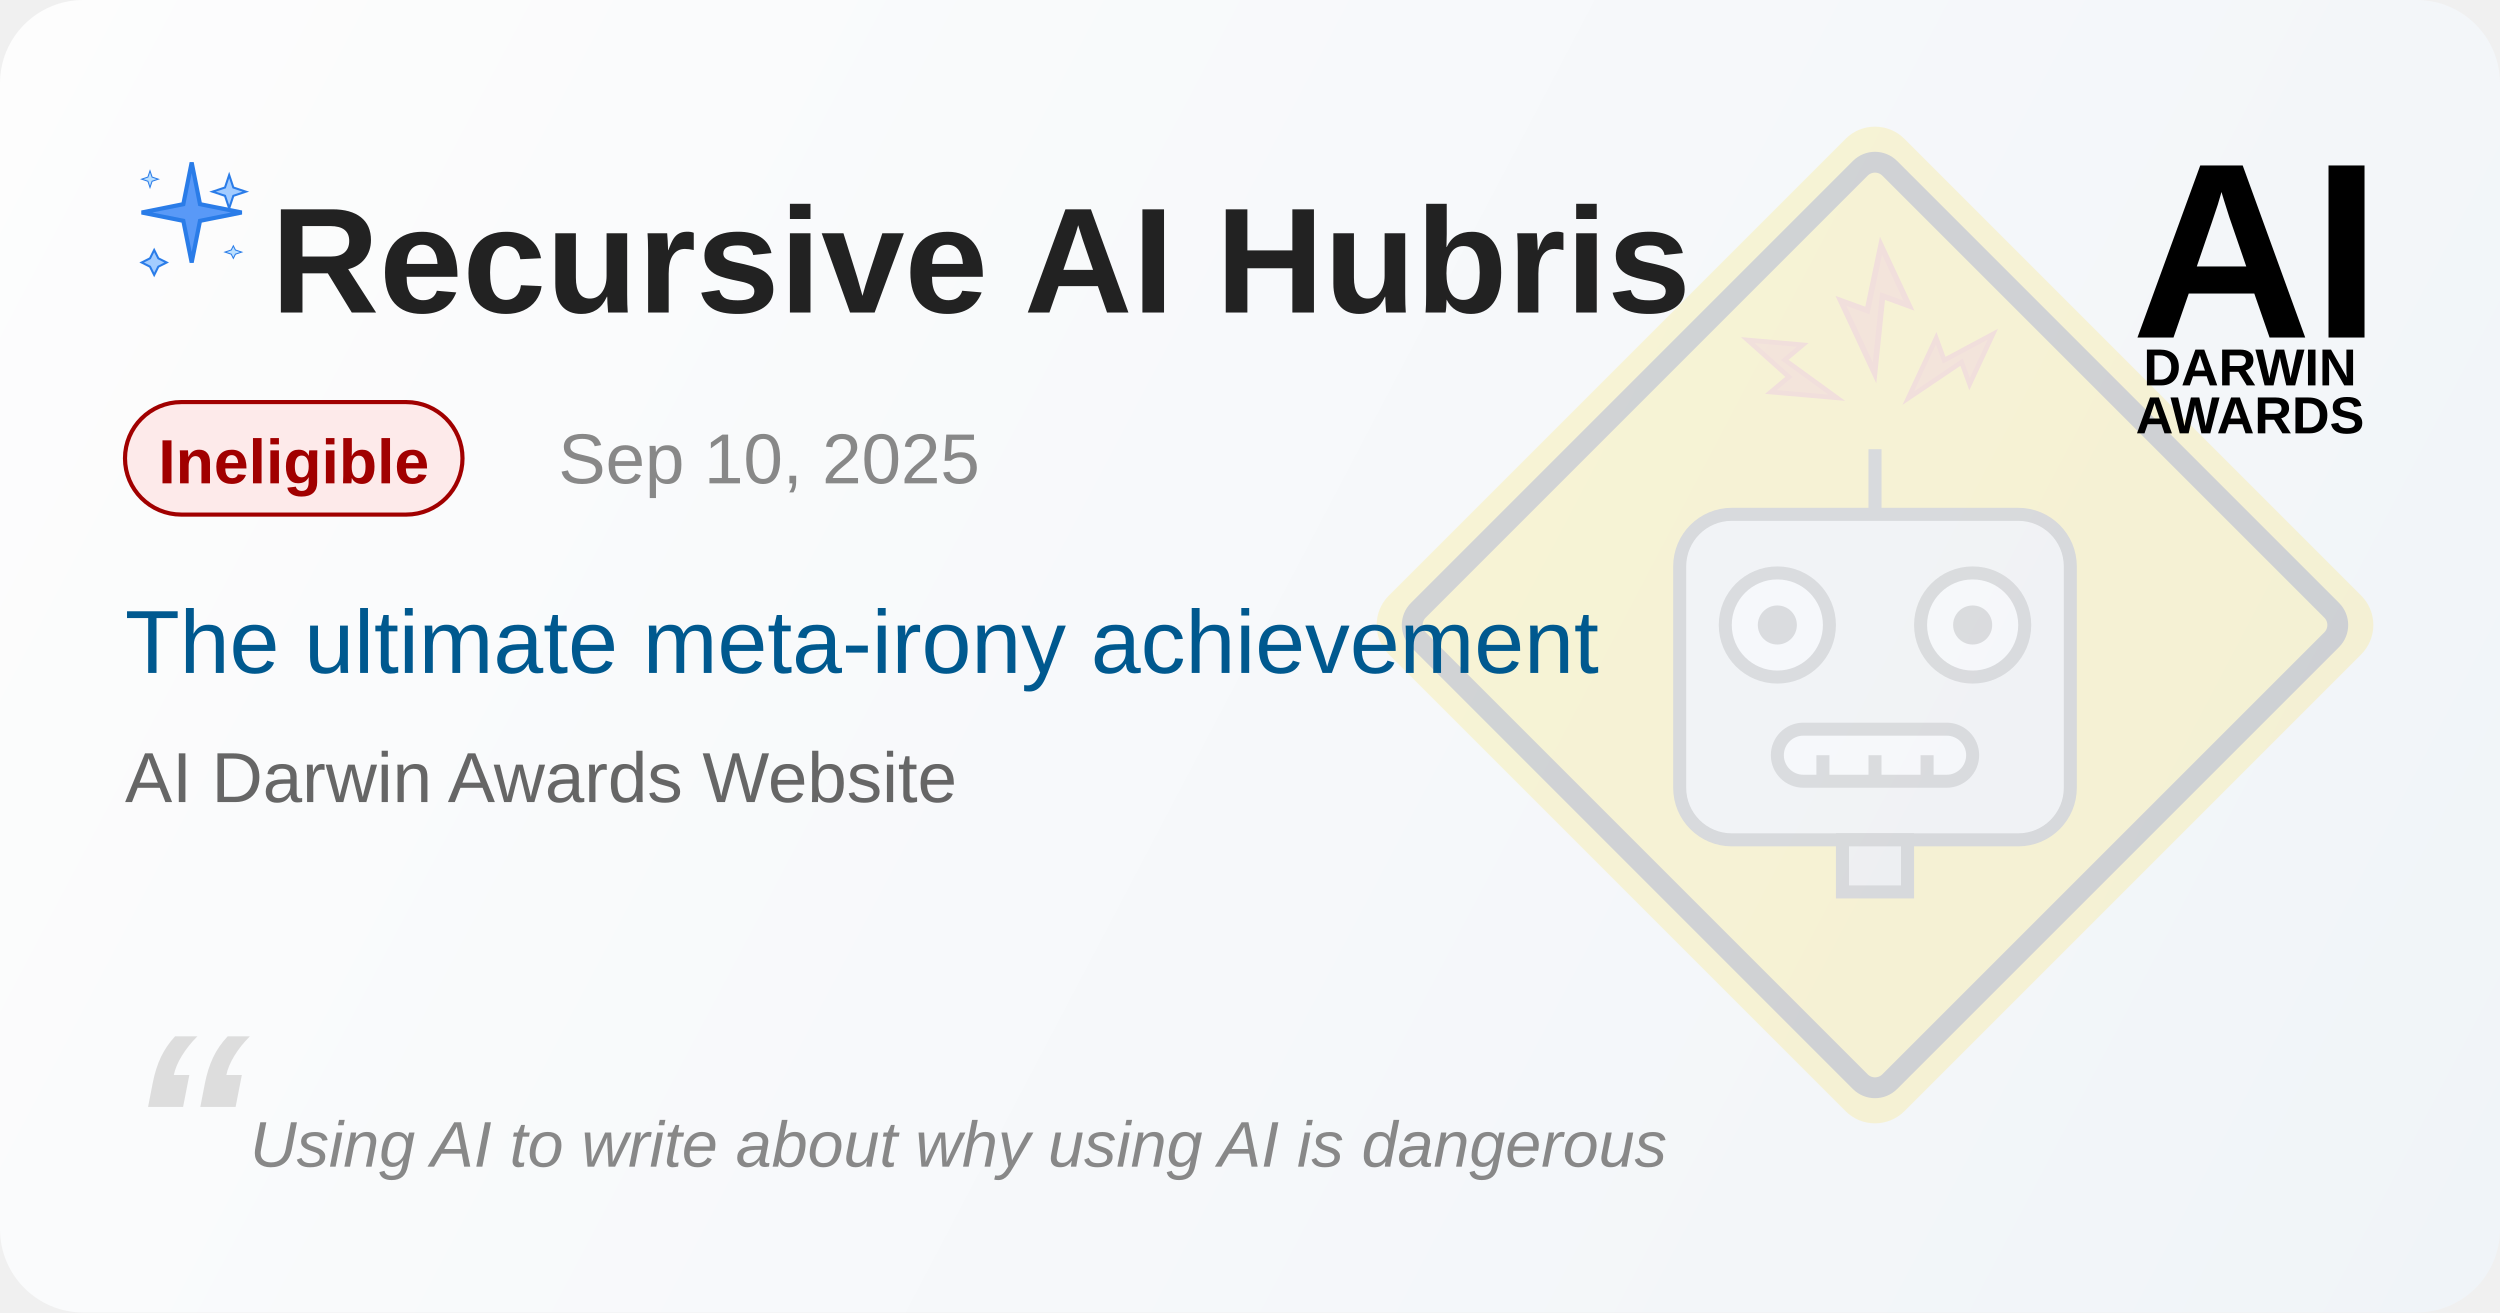
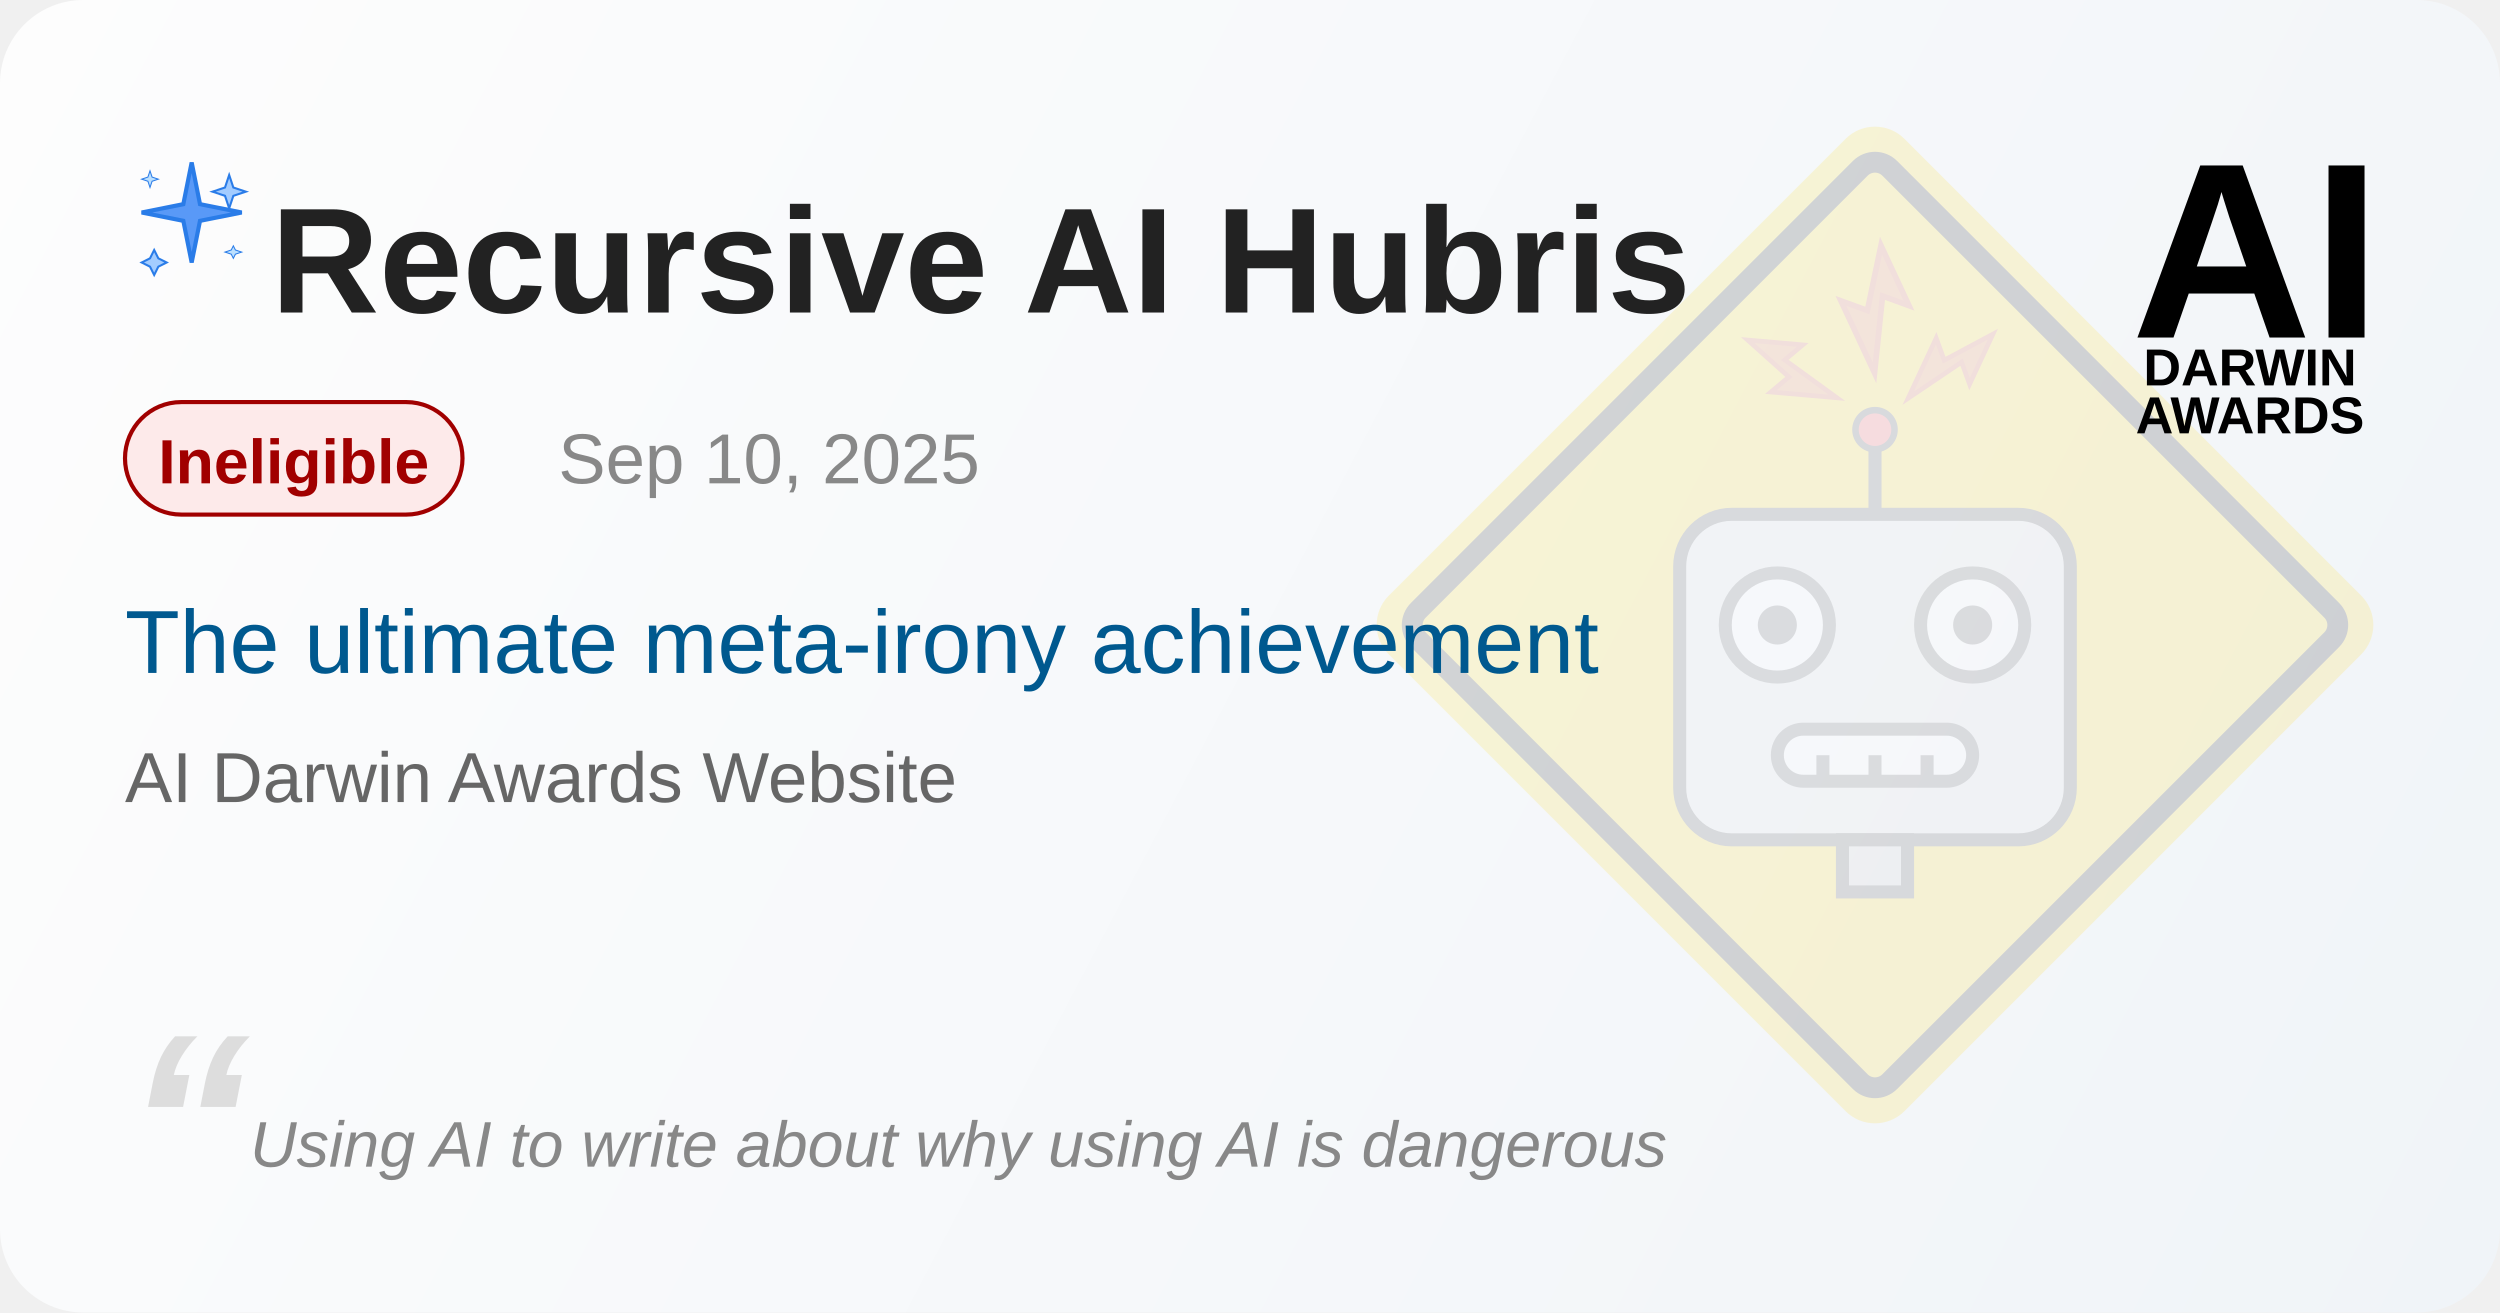
<svg xmlns="http://www.w3.org/2000/svg" width="1200" height="630" viewBox="0 0 1200 630">
  <defs>
    <linearGradient id="bg-gradient" x1="0" y1="0" x2="1200" y2="630" gradientUnits="userSpaceOnUse">
      <stop stop-color="#fdfdfd" />
      <stop offset="1" stop-color="#f0f4f8" />
    </linearGradient>
  </defs>
  <rect width="1200" height="630" rx="40" fill="url(#bg-gradient)" />
  <g transform="translate(60,70) scale(1)">
    <polygon points="32,8 36,28 56,32 36,36 32,56 28,36 8,32 28,28" fill="#5999F7" stroke="#2A7CE8" stroke-width="2" />
    <polygon points="50,14 52,20 58,22 52,24 50,30 48,24 42,22 48,20" fill="#A3CCFF" stroke="#2A7CE8" stroke-width="1" />
    <polygon points="14,50 16,54 20,56 16,58 14,62 12,58 8,56 12,54" fill="#A3CCFF" stroke="#2A7CE8" stroke-width="1" />
    <polygon points="12,12 13,15 16,16 13,17 12,20 11,17 8,16 11,15" fill="#BBE0FF" stroke="#2A7CE8" stroke-width="0.5" />
    <polygon points="52,48 53,50 56,51 53,52 52,54 51,52 48,51 51,50" fill="#BBE0FF" stroke="#2A7CE8" stroke-width="0.5" />
  </g>
  <g opacity="0.15" transform="translate(650,50) scale(2.5)">
    <g transform="rotate(45 100 100)">
      <rect x="30" y="30" width="140" height="140" rx="8" fill="#FFD600" />
      <rect x="36" y="36" width="128" height="128" rx="4" fill="none" stroke="black" stroke-width="4" />
    </g>
    <g transform="scale(1.25) translate(30,38)">
      <rect x="20" y="25" width="60" height="50" rx="8" ry="8" fill="#e0e0e0" stroke="#333" stroke-width="2" />
      <line x1="50" y1="25" x2="50" y2="15" stroke="#333" stroke-width="2" />
+       <circle cx="50" cy="12" r="3" fill="#ff4444" stroke="#333" stroke-width="1" />
      <circle cx="35" cy="42" r="8" fill="#fff" stroke="#444" stroke-width="2" />
      <circle cx="65" cy="42" r="8" fill="#fff" stroke="#444" stroke-width="2" />
      <circle cx="35" cy="42" r="3" fill="#444" />
      <circle cx="65" cy="42" r="3" fill="#444" />
      <rect x="35" y="58" width="30" height="8" rx="4" fill="#fff" stroke="#444" stroke-width="2" />
      <line x1="42" y1="62" x2="42" y2="66" stroke="#444" stroke-width="2" />
      <line x1="50" y1="62" x2="50" y2="66" stroke="#444" stroke-width="2" />
      <line x1="58" y1="62" x2="58" y2="66" stroke="#444" stroke-width="2" />
      <rect x="45" y="75" width="10" height="8" fill="#ccc" stroke="#333" stroke-width="2" />
    </g>
    <g transform="translate(95,23) rotate(20) scale(0.18)">
      <polygon points="40,10 90,60 60,60 80,140 20,80 50,80 40,10" fill="#ed7727" stroke="#dd5430" stroke-width="6" />
    </g>
    <g transform="translate(122,38) rotate(70) scale(0.15)">
      <polygon points="40,10 90,60 60,60 80,140 20,80 50,80 40,10" fill="#ed7727" stroke="#dd5430" stroke-width="6" />
    </g>
    <g transform="translate(70,48) rotate(-40) scale(0.15)">
      <polygon points="40,10 90,60 60,60 80,140 20,80 50,80 40,10" fill="#ed7727" stroke="#dd5430" stroke-width="6" />
    </g>
  </g>
  <text x="130" y="150" font-size="72" font-family="'Segoe UI', Arial, sans-serif" fill="#222" font-weight="bold">Recursive AI Hubris</text>
  <rect x="60" y="193" width="162" height="54" rx="27" fill="#fdeaea" stroke="#a10000" stroke-width="2" />
  <text x="141" y="232" text-anchor="middle" font-size="30" font-family="'Segoe UI', Arial, sans-serif" fill="#a10000" font-weight="bold">Ineligible</text>
  <text x="268" y="232" font-size="34" font-family="'Segoe UI', Arial, sans-serif" fill="#888">Sep 10, 2025</text>
  <text x="60" y="323" font-size="43" font-family="'Segoe UI', Arial, sans-serif" fill="#00598F">The ultimate meta-irony achievement</text>
  <text x="60" y="385" font-size="34" font-family="'Segoe UI', Arial, sans-serif" fill="#666">AI Darwin Awards Website</text>
  <g transform="translate(980, 50)">
    <g font-family="Arial, sans-serif" fill="#000" font-weight="normal" text-anchor="middle">
      <text id="ai" x="103" y="112" font-size="120" font-weight="bold" textLength="115">AI</text>
      <text id="darwin" x="100" y="135" font-size="25" font-weight="bold" textLength="112">DARWIN</text>
      <text id="awards" x="100" y="158" font-size="25" font-weight="bold" textLength="112">AWARDS</text>
    </g>
  </g>
  <text x="60" y="580" font-size="120" font-family="'Segoe UI', Arial, sans-serif" fill="#ddd" font-style="italic" font-weight="bold" opacity="1">“</text>
  <text x="120" y="560" font-size="31" font-family="'Segoe UI', Arial, sans-serif" fill="#888" font-style="italic">Using AI to write about why using AI is dangerous</text>
</svg>
